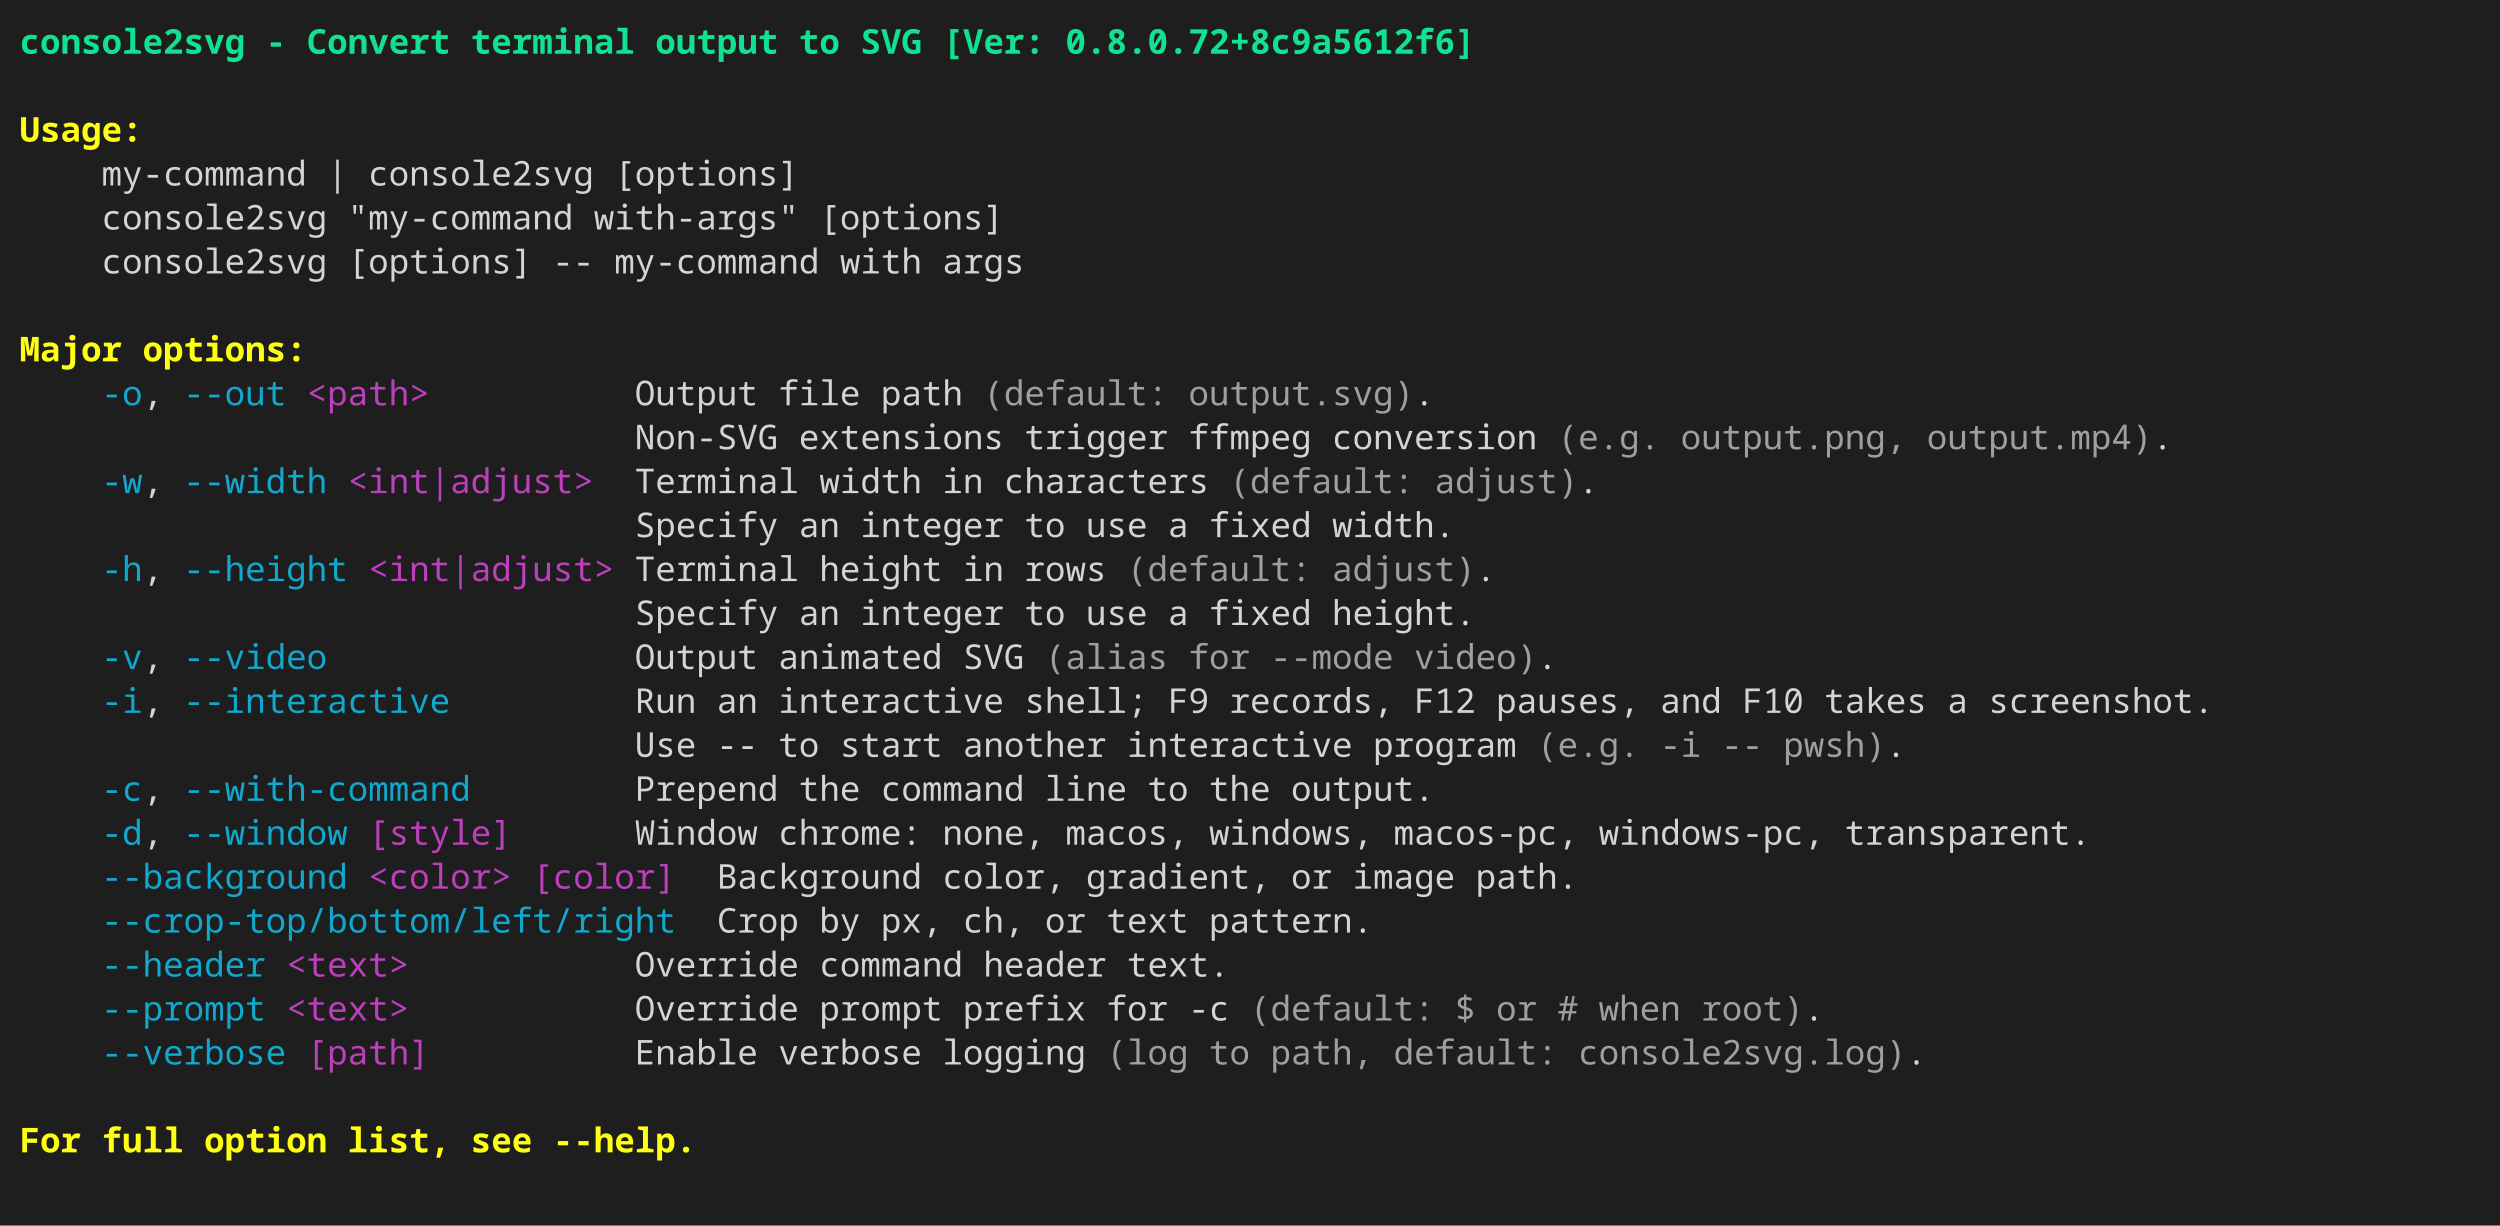
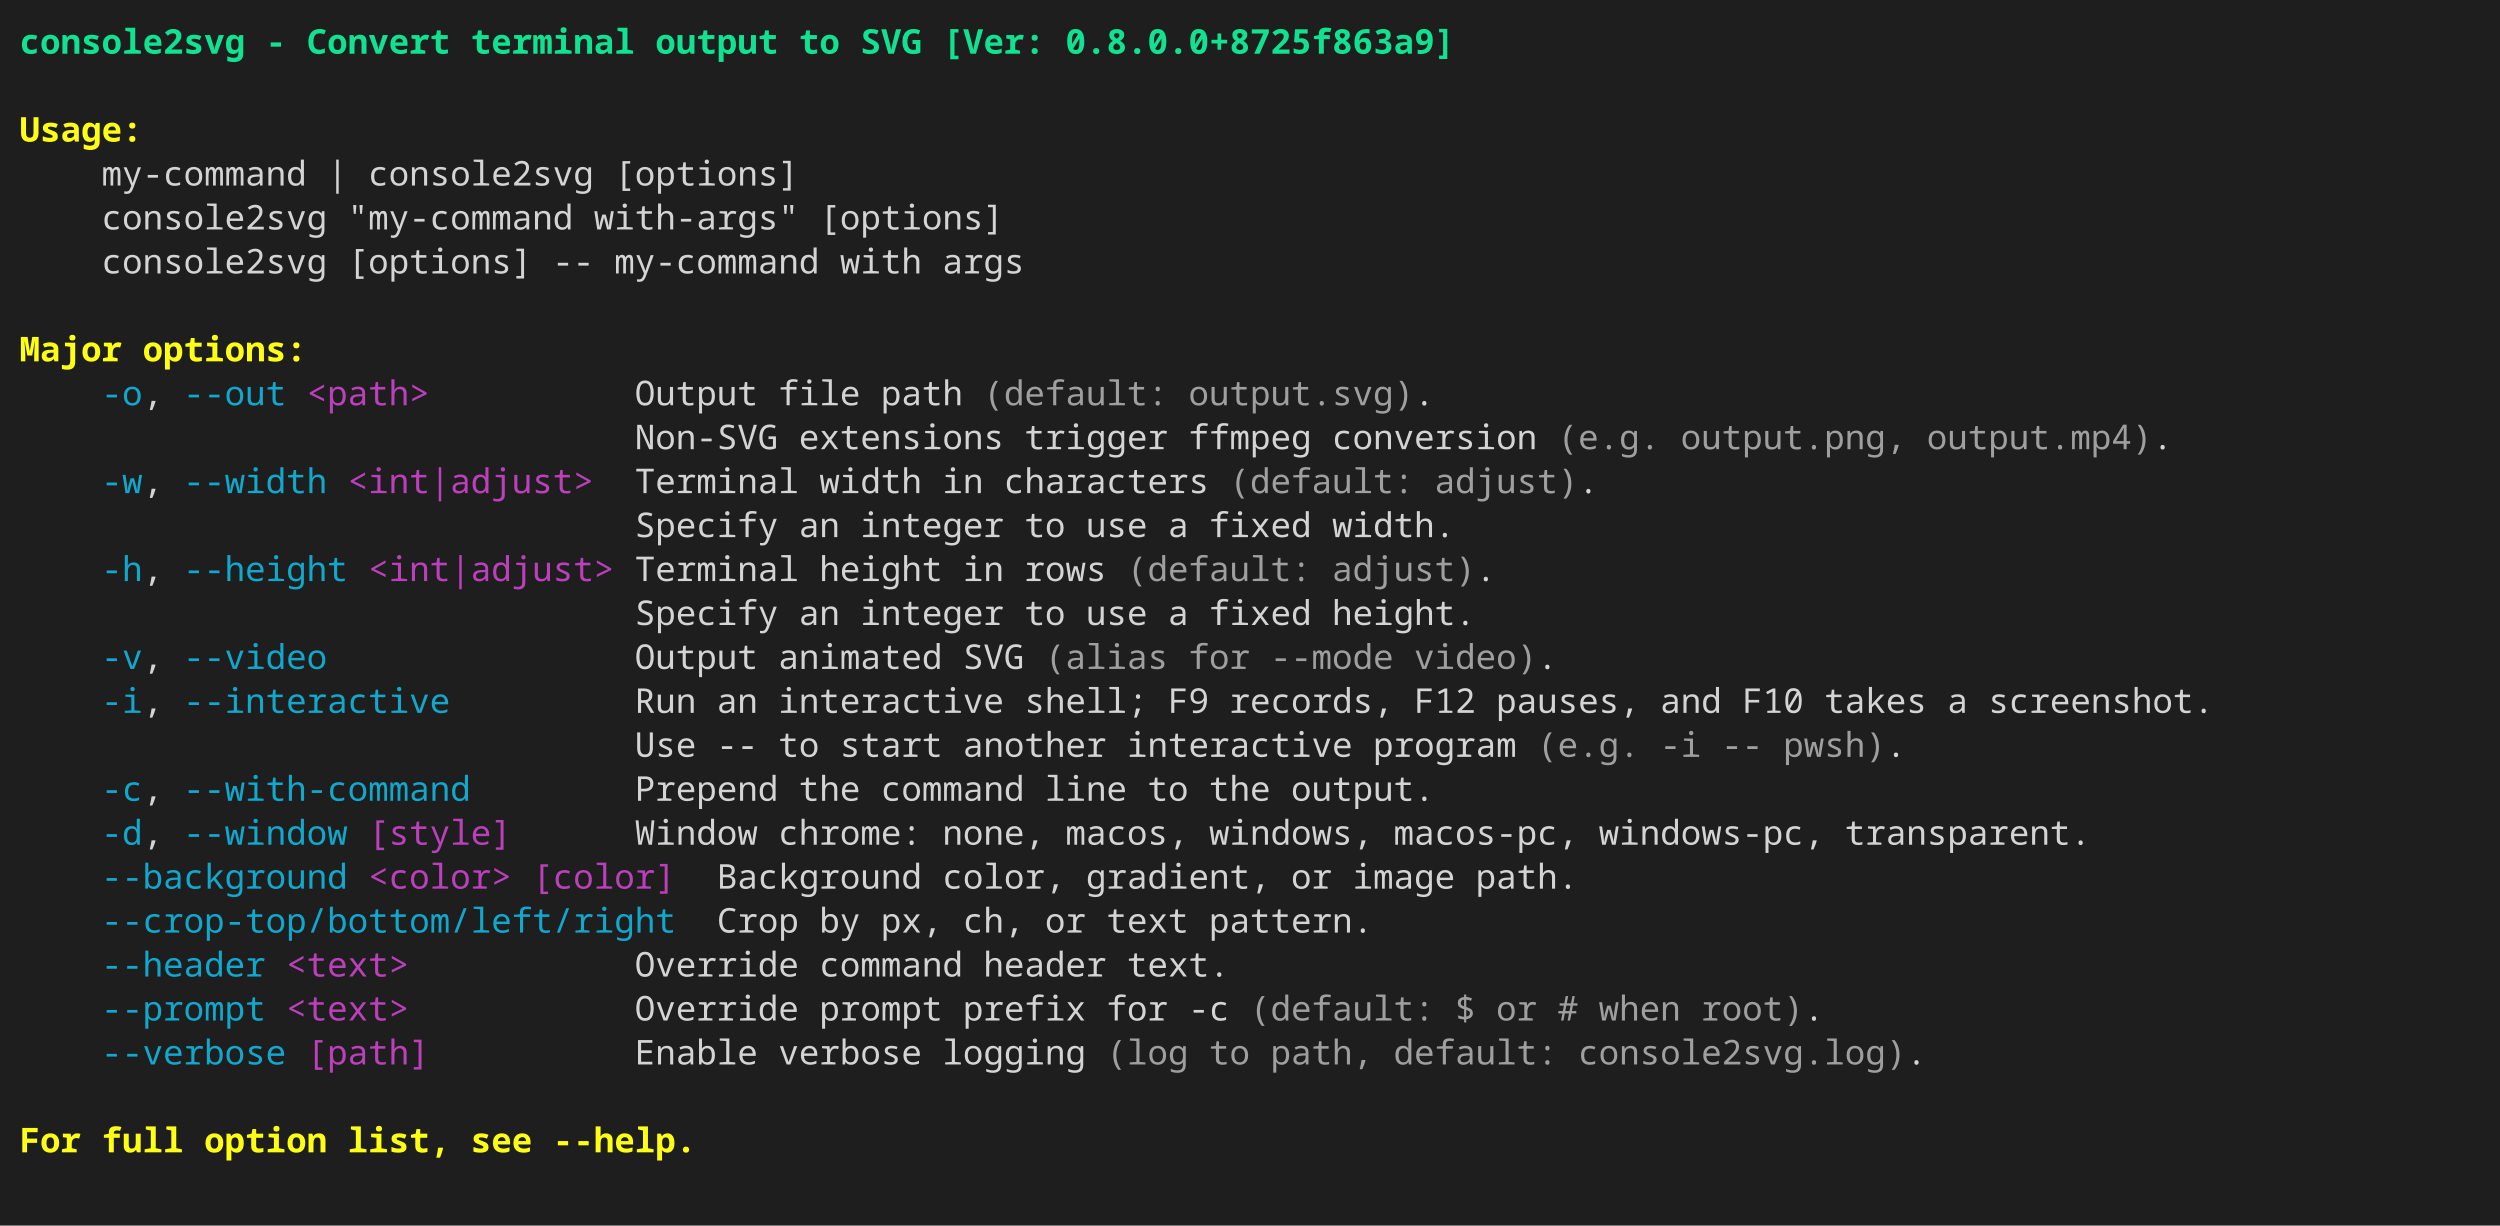
<svg xmlns="http://www.w3.org/2000/svg" width="1024" height="502" viewBox="0 0 1024 502" role="img" aria-label="console2svg output">
  <style>
.c2.c { font-family: "JetBrains Mono","Cascadia Mono","Segoe UI Mono","Noto Sans Mono","SFMono-Regular",Menlo,Consolas,"DejaVu Sans Mono","Liberation Mono",monospace; font-size: 14px; }
.c2 text { dominant-baseline: alphabetic; }
.c2 .q { shape-rendering: crispEdges; }
.c2 .w { white-space: pre; }
.c2 .aa{fill:#10E291;font-weight:bold}
.c2 .ab{fill:#FFFF13;font-weight:bold}
.c2 .ac{fill:#d4d4d4}
.c2 .ad{fill:#11a8cd}
.c2 .ae{fill:#bc3fbc}
.c2 .af{fill:#9F9F9F}
</style>
  <rect width="1024" height="502" fill="#1e1e1e" />
  <g class="c2 c" transform="translate(8 8)">
    <rect width="1008" height="486" fill="#1e1e1e" />
-     <text class="aa w" y="14" textLength="596.4">console2svg - Convert terminal output to SVG [Ver: 0.8.0.72+8c9a5612f6]</text>
+     <text class="aa w" y="14" textLength="588">console2svg - Convert terminal output to SVG [Ver: 0.8.0.0+8725f863a9]</text>
    <text class="ab" y="50" textLength="50.4">Usage:</text>
    <text class="ac w" x="33.6" y="68" textLength="285.6">my-command | console2svg [options]</text>
    <text class="ac w" x="33.6" y="86" textLength="369.6">console2svg "my-command with-args" [options]</text>
    <text class="ac w" x="33.6" y="104" textLength="378">console2svg [options] -- my-command with args</text>
    <text class="ab w" y="140" textLength="117.6">Major options:</text>
    <text class="ad" x="33.6" y="158" textLength="16.8">-o</text>
    <text class="ac" x="50.4" y="158" textLength="8.4">,</text>
    <text class="ad" x="67.2" y="158" textLength="42">--out</text>
    <text class="ae" x="117.6" y="158" textLength="50.4">&lt;path&gt;</text>
    <text class="ac w" x="252" y="158" textLength="134.4">Output file path</text>
    <text class="af w" x="394.8" y="158" textLength="176.4">(default: output.svg)</text>
    <text class="ac" x="571.2" y="158" textLength="8.4">.</text>
    <text class="ac w" x="252" y="176" textLength="369.6">Non-SVG extensions trigger ffmpeg conversion</text>
    <text class="af w" x="630" y="176" textLength="243.6">(e.g. output.png, output.mp4)</text>
    <text class="ac" x="873.6" y="176" textLength="8.4">.</text>
    <text class="ad" x="33.6" y="194" textLength="16.8">-w</text>
    <text class="ac" x="50.4" y="194" textLength="8.4">,</text>
    <text class="ad" x="67.2" y="194" textLength="58.8">--width</text>
    <text class="ae" x="134.4" y="194" textLength="100.8">&lt;int|adjust&gt;</text>
    <text class="ac w" x="252" y="194" textLength="235.2">Terminal width in characters</text>
    <text class="af w" x="495.6" y="194" textLength="142.8">(default: adjust)</text>
    <text class="ac" x="638.4" y="194" textLength="8.4">.</text>
    <text class="ac w" x="252" y="212" textLength="336">Specify an integer to use a fixed width.</text>
    <text class="ad" x="33.6" y="230" textLength="16.8">-h</text>
    <text class="ac" x="50.4" y="230" textLength="8.4">,</text>
    <text class="ad" x="67.2" y="230" textLength="67.2">--height</text>
    <text class="ae" x="142.8" y="230" textLength="100.8">&lt;int|adjust&gt;</text>
    <text class="ac w" x="252" y="230" textLength="193.2">Terminal height in rows</text>
    <text class="af w" x="453.6" y="230" textLength="142.8">(default: adjust)</text>
    <text class="ac" x="596.4" y="230" textLength="8.4">.</text>
    <text class="ac w" x="252" y="248" textLength="344.4">Specify an integer to use a fixed height.</text>
    <text class="ad" x="33.6" y="266" textLength="16.8">-v</text>
    <text class="ac" x="50.4" y="266" textLength="8.4">,</text>
    <text class="ad" x="67.2" y="266" textLength="58.8">--video</text>
    <text class="ac w" x="252" y="266" textLength="159.6">Output animated SVG</text>
    <text class="af w" x="420" y="266" textLength="201.6">(alias for --mode video)</text>
    <text class="ac" x="621.6" y="266" textLength="8.4">.</text>
    <text class="ad" x="33.6" y="284" textLength="16.8">-i</text>
    <text class="ac" x="50.4" y="284" textLength="8.4">,</text>
    <text class="ad" x="67.2" y="284" textLength="109.2">--interactive</text>
    <text class="ac w" x="252" y="284" textLength="646.8">Run an interactive shell; F9 records, F12 pauses, and F10 takes a screenshot.</text>
    <text class="ac w" x="252" y="302" textLength="361.2">Use -- to start another interactive program</text>
    <text class="af w" x="621.6" y="302" textLength="142.8">(e.g. -i -- pwsh)</text>
    <text class="ac" x="764.4" y="302" textLength="8.4">.</text>
    <text class="ad" x="33.6" y="320" textLength="16.8">-c</text>
    <text class="ac" x="50.4" y="320" textLength="8.4">,</text>
    <text class="ad" x="67.2" y="320" textLength="117.6">--with-command</text>
    <text class="ac w" x="252" y="320" textLength="327.6">Prepend the command line to the output.</text>
    <text class="ad" x="33.6" y="338" textLength="16.8">-d</text>
    <text class="ac" x="50.4" y="338" textLength="8.4">,</text>
    <text class="ad" x="67.2" y="338" textLength="67.2">--window</text>
    <text class="ae" x="142.8" y="338" textLength="58.8">[style]</text>
    <text class="ac w" x="252" y="338" textLength="596.4">Window chrome: none, macos, windows, macos-pc, windows-pc, transparent.</text>
    <text class="ad" x="33.6" y="356" textLength="100.8">--background</text>
    <text class="ae" x="142.8" y="356" textLength="58.8">&lt;color&gt;</text>
    <text class="ae" x="210" y="356" textLength="58.8">[color]</text>
    <text class="ac w" x="285.6" y="356" textLength="352.8">Background color, gradient, or image path.</text>
    <text class="ad" x="33.6" y="374" textLength="235.2">--crop-top/bottom/left/right</text>
    <text class="ac w" x="285.6" y="374" textLength="268.8">Crop by px, ch, or text pattern.</text>
    <text class="ad" x="33.6" y="392" textLength="67.2">--header</text>
    <text class="ae" x="109.2" y="392" textLength="50.4">&lt;text&gt;</text>
    <text class="ac w" x="252" y="392" textLength="243.6">Override command header text.</text>
    <text class="ad" x="33.6" y="410" textLength="67.2">--prompt</text>
    <text class="ae" x="109.2" y="410" textLength="50.4">&lt;text&gt;</text>
    <text class="ac w" x="252" y="410" textLength="243.6">Override prompt prefix for -c</text>
    <text class="af w" x="504" y="410" textLength="226.8">(default: $ or # when root)</text>
    <text class="ac" x="730.8" y="410" textLength="8.4">.</text>
    <text class="ad" x="33.6" y="428" textLength="75.6">--verbose</text>
    <text class="ae" x="117.6" y="428" textLength="50.4">[path]</text>
    <text class="ac w" x="252" y="428" textLength="184.8">Enable verbose logging</text>
    <text class="af w" x="445.2" y="428" textLength="327.6">(log to path, default: console2svg.log)</text>
    <text class="ac" x="772.8" y="428" textLength="8.4">.</text>
    <text class="ab w" y="464" textLength="277.2">For full option list, see --help.</text>
  </g>
</svg>
